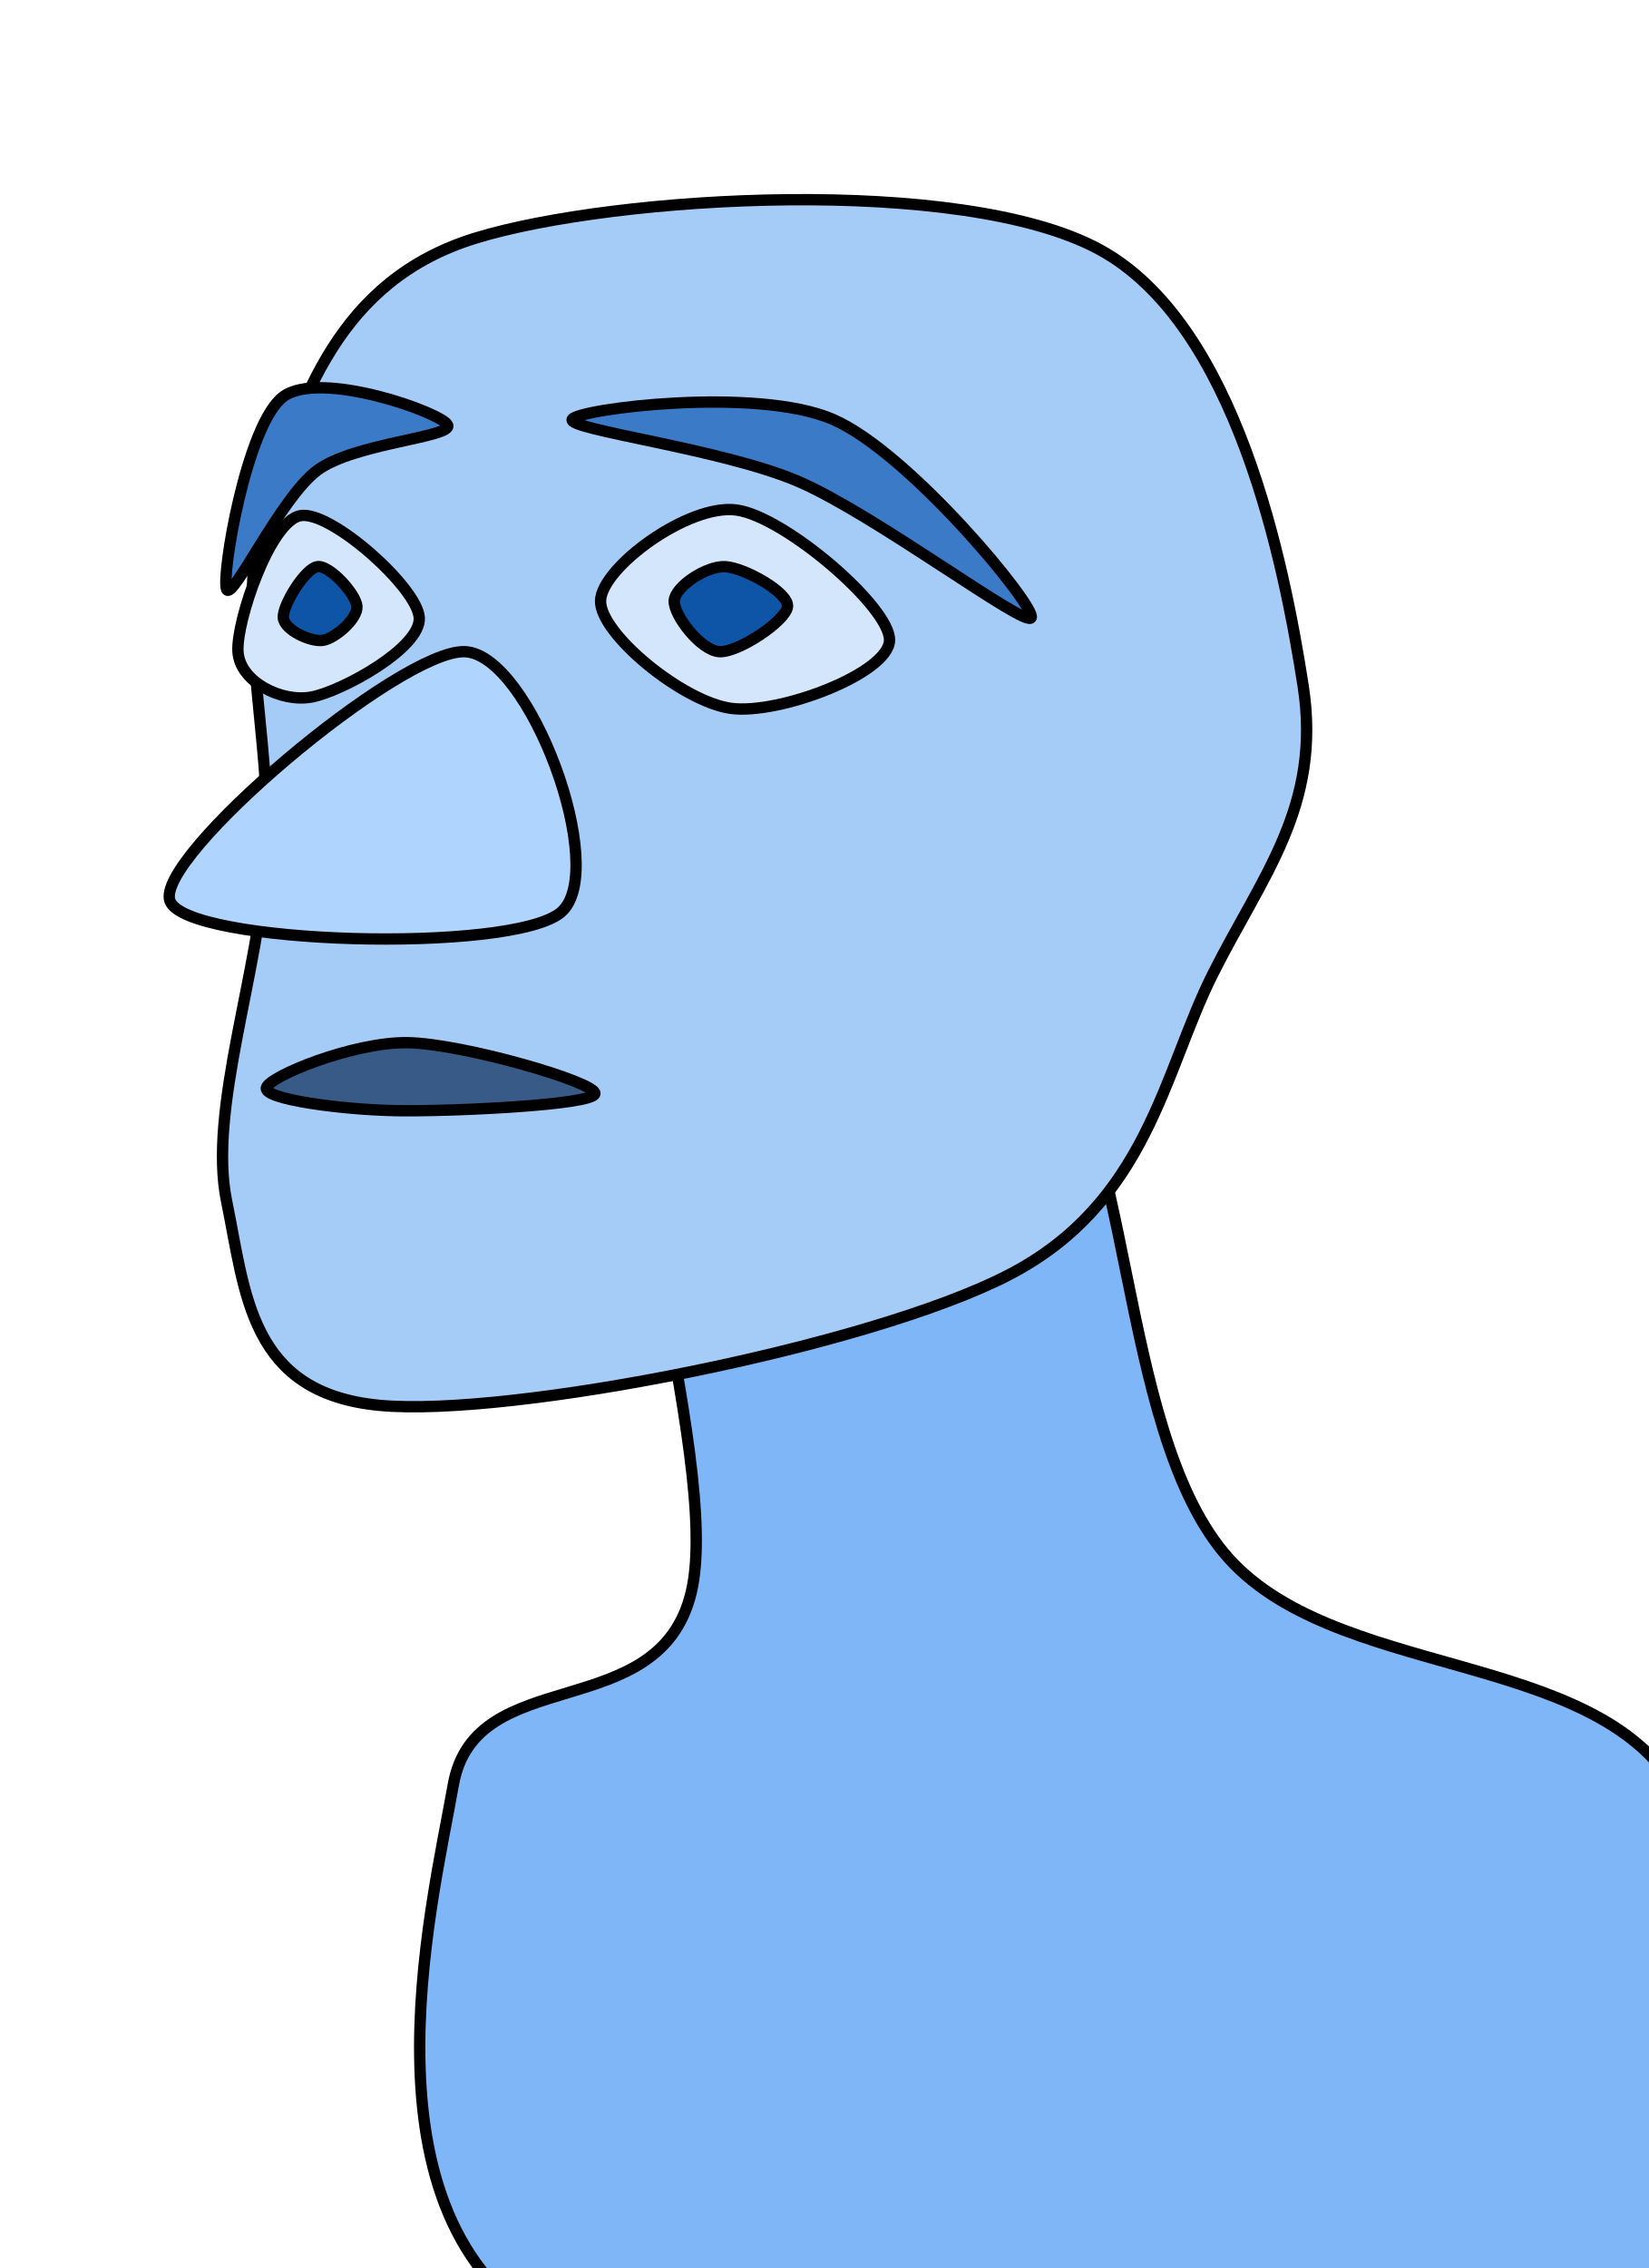
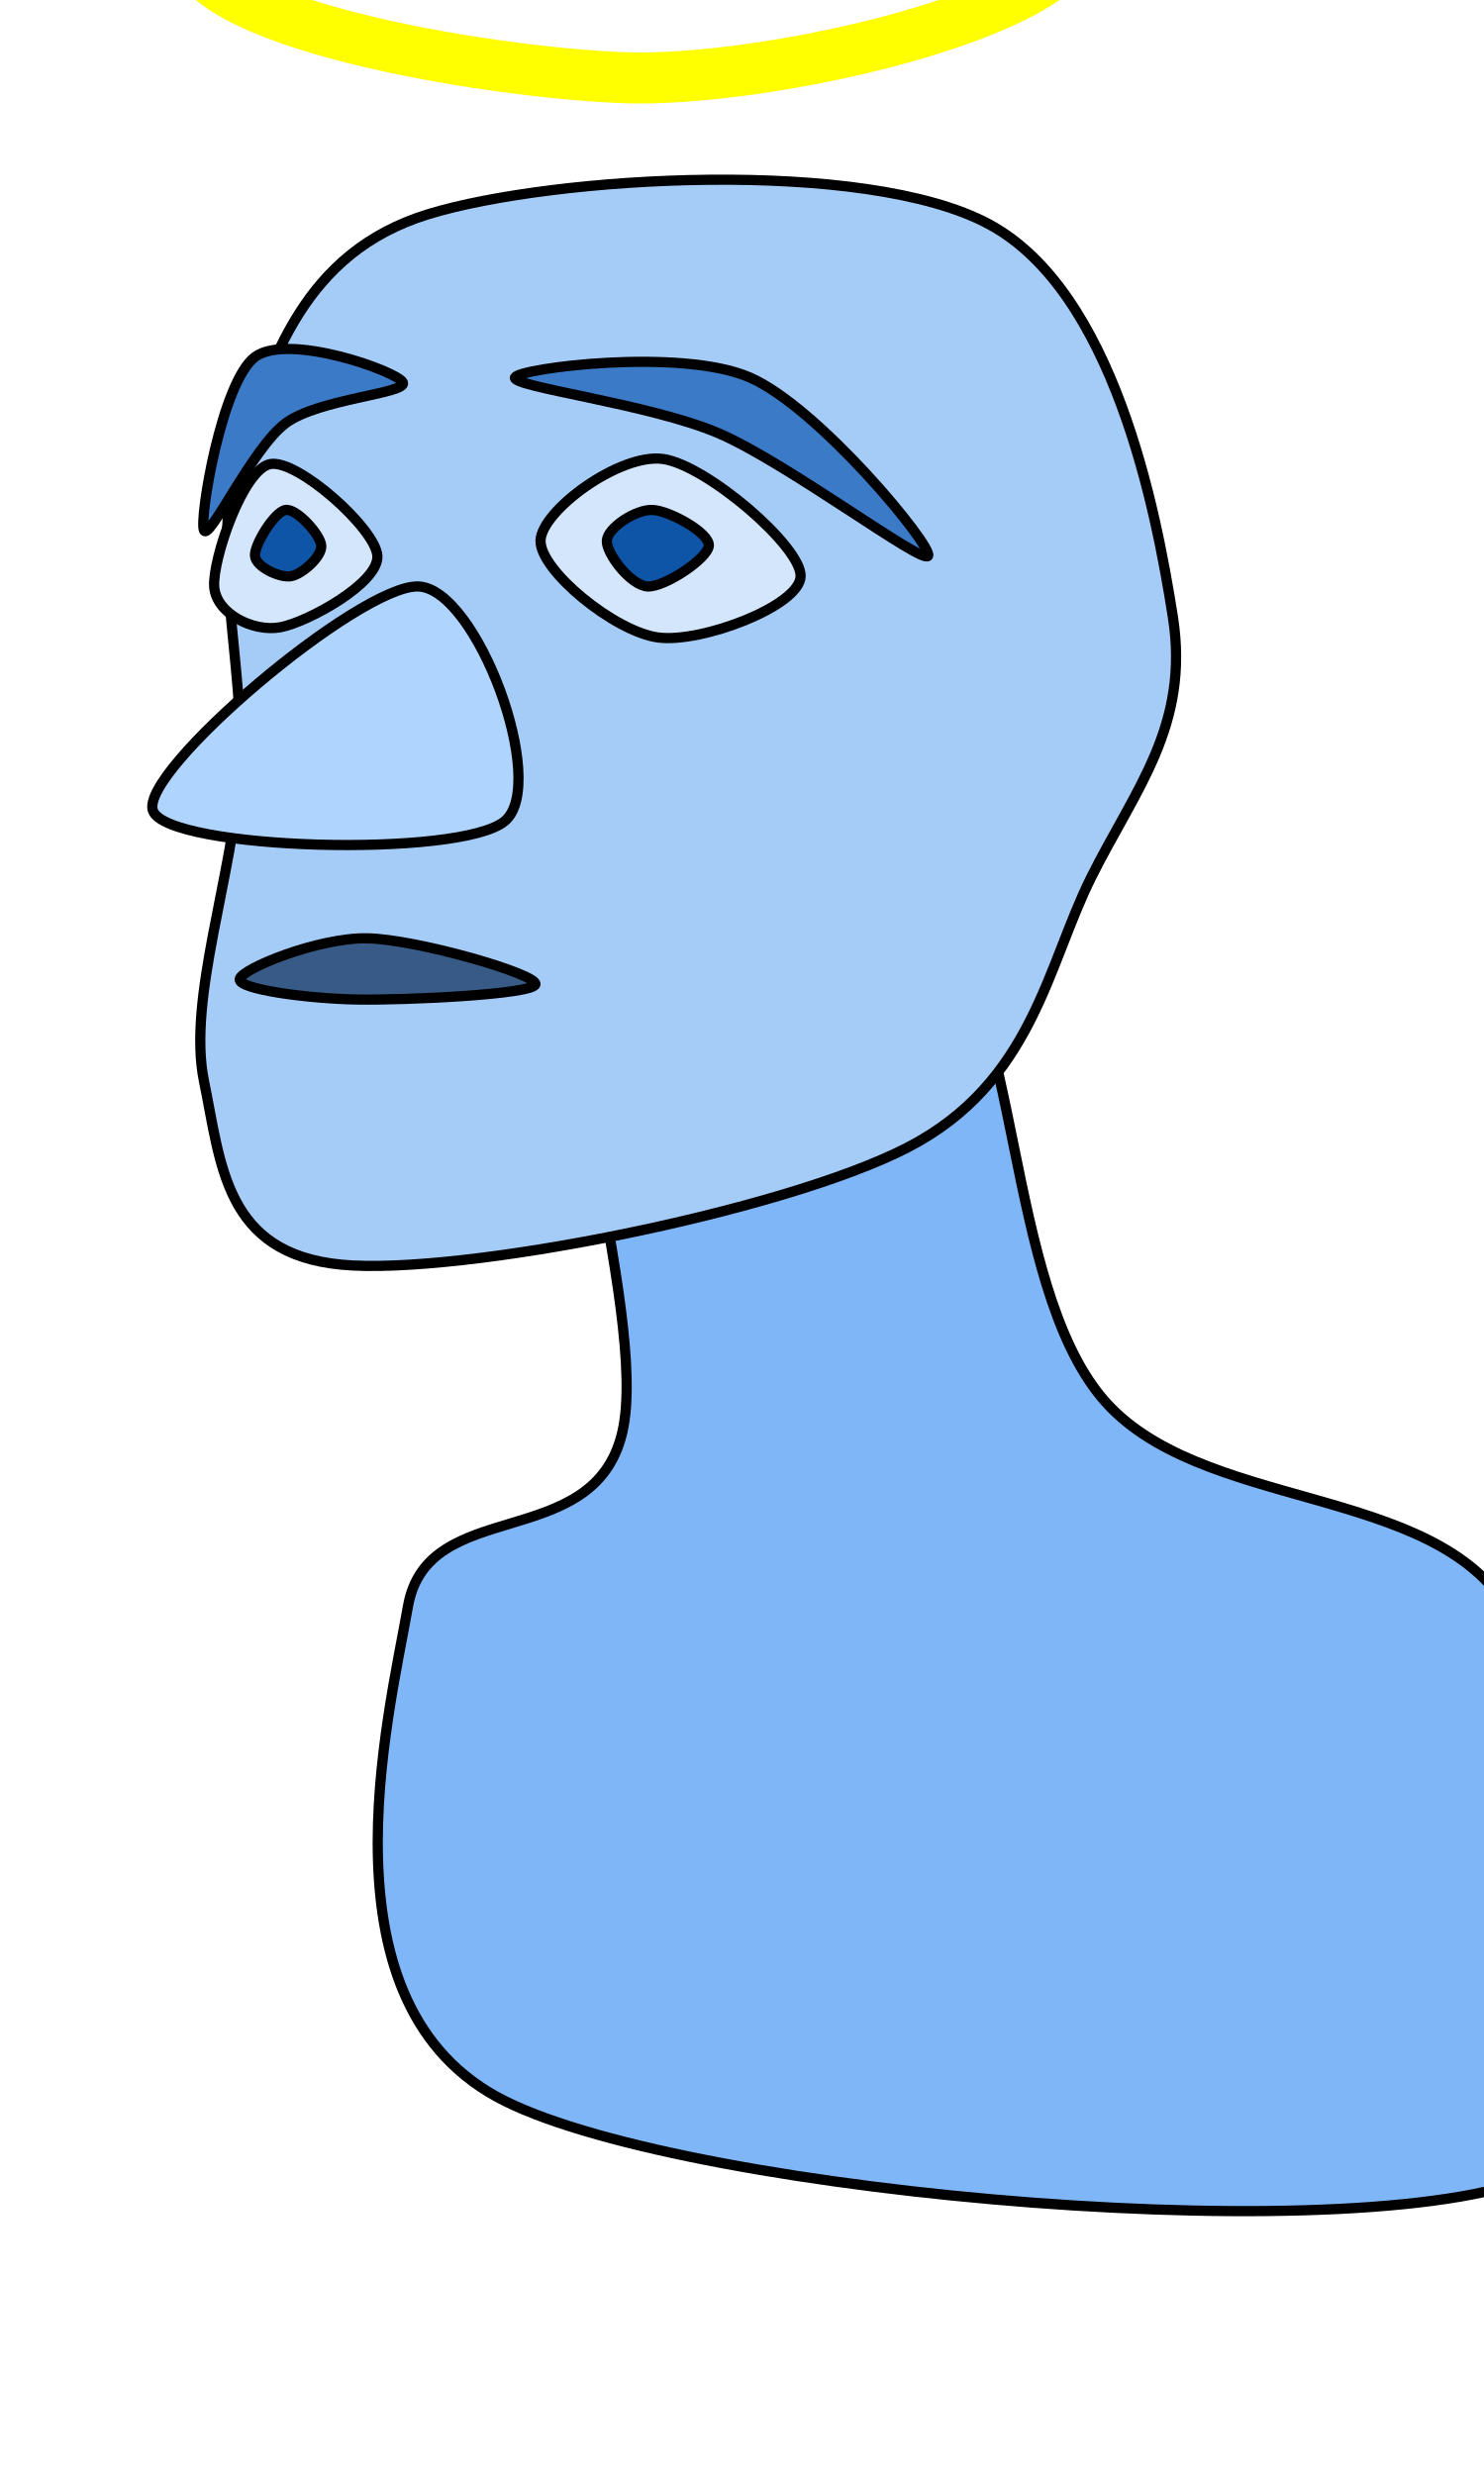
<svg xmlns="http://www.w3.org/2000/svg" width="100%" height="100%" version="1.1">
-   <g style="">
-     <g style="fill:#7FB6F7;stroke:#000000;stroke-width:2.0;">
-       <path d="M80.0 315.0 C83.833 293.167 116.333 304.667 122.0 281.0 C127.667 257.333 103.833 189.833 114.0 173.0 C124.167 156.167 166.0 163.167 183.0 180.0 C200.0 196.833 197.167 251.333 216.0 274.0 C234.833 296.667 281.5 290.667 296.0 316.0 C310.5 341.333 335.833 410.0 303.0 426.0 C270.167 442.0 136.167 430.5 99.0 412.0 C61.833 393.5 76.167 336.833 80.0 315.0 " />
-     </g>
-     <g style="fill:#A5CBF7;stroke:#000000;stroke-width:2.0;">
-       <path d="M47.0 151.0 C48.167 130.5 40.833 107.167 47.0 89.0 C53.167 70.833 59.5 49.5 84.0 42.0 C108.5 34.5 169.667 30.833 194.0 44.0 C218.333 57.167 226.667 99.667 230.0 121.0 C233.333 142.333 222.667 154.667 214.0 172.0 C205.333 189.333 202.5 212.333 178.0 225.0 C153.5 237.667 90.0 250.167 67.0 248.0 C44.0 245.833 43.333 228.167 40.0 212.0 C36.667 195.833 45.833 171.5 47.0 151.0 " />
-     </g>
-     <g style="fill:#D4E6FC;stroke:#000000;stroke-width:2.0;">
-       <path d="M53.0 91.0 C58.333 90.0 73.667 103.667 74.0 109.0 C74.333 114.333 60.333 122.0 55.0 123.0 C49.667 124.0 42.333 120.333 42.0 115.0 C41.667 109.667 47.667 92.0 53.0 91.0 " />
-     </g>
-     <g style="fill:#D4E6FC;stroke:#000000;stroke-width:2.0;">
-       <path d="M130.0 90.0 C138.5 91.167 157.167 107.167 157.0 113.0 C156.833 118.833 137.5 126.167 129.0 125.0 C120.5 123.833 105.833 111.833 106.0 106.0 C106.167 100.167 121.5 88.833 130.0 90.0 " />
-     </g>
-     <g style="fill:#3A7AC6;stroke:#000000;stroke-width:2.0;">
-       <path d="M50.0 70.0 C56.5 65.167 78.0 72.833 79.0 75.0 C80.0 77.167 62.5 78.167 56.0 83.0 C49.5 87.833 41.0 106.167 40.0 104.0 C39.0 101.833 43.5 74.833 50.0 70.0 " />
-     </g>
-     <g style="fill:#3A7AC6;stroke:#000000;stroke-width:2.0;">
-       <path d="M147.0 74.0 C160.5 79.833 183.0 107.167 182.0 109.0 C181.0 110.833 154.5 90.833 141.0 85.0 C127.5 79.167 100.0 75.833 101.0 74.0 C102.0 72.167 133.5 68.167 147.0 74.0 " />
-     </g>
-     <g style="fill:#0F55A7;stroke:#000000;stroke-width:2.0;">
-       <path d="M56.0 100.0 C58.167 99.667 62.833 104.833 63.0 107.0 C63.167 109.167 59.167 112.667 57.0 113.0 C54.833 113.333 50.167 111.167 50.0 109.0 C49.833 106.833 53.833 100.333 56.0 100.0 " />
-     </g>
-     <g style="fill:#0F55A7;stroke:#000000;stroke-width:2.0;">
-       <path d="M128.0 100.0 C131.333 100.167 139.167 104.5 139.0 107.0 C138.833 109.5 130.333 115.167 127.0 115.0 C123.667 114.833 118.833 108.5 119.0 106.0 C119.167 103.5 124.667 99.833 128.0 100.0 " />
-     </g>
-     <g style="fill:#375B86;stroke:#000000;stroke-width:2.0;">
-       <path d="M72.0 184.0 C81.667 184.167 105.333 191.0 105.0 193.0 C104.667 195.0 79.667 196.167 70.0 196.0 C60.333 195.833 46.667 194.0 47.0 192.0 C47.333 190.0 62.333 183.833 72.0 184.0 " />
-     </g>
-     <g style="fill:#AFD5FF;stroke:#000000;stroke-width:2.0;">
-       <path d="M82.0 115.0 C93.5 115.333 107.667 153.667 99.0 161.0 C90.333 168.333 32.833 166.667 30.0 159.0 C27.167 151.333 70.5 114.667 82.0 115.0 " />
-     </g>
+   <g style="fill:#7FB6F7;stroke:#000000;stroke-width:2.0;">
+     <path d="M80.0 315.0 C83.833 293.167 116.333 304.667 122.0 281.0 C127.667 257.333 103.833 189.833 114.0 173.0 C124.167 156.167 166.0 163.167 183.0 180.0 C200.0 196.833 197.167 251.333 216.0 274.0 C234.833 296.667 281.5 290.667 296.0 316.0 C310.5 341.333 335.833 410.0 303.0 426.0 C270.167 442.0 136.167 430.5 99.0 412.0 C61.833 393.5 76.167 336.833 80.0 315.0 " />
+   </g>
+   <g style="fill:#A5CBF7;stroke:#000000;stroke-width:2.0;">
+     <path d="M47.0 151.0 C48.167 130.5 40.833 107.167 47.0 89.0 C53.167 70.833 59.5 49.5 84.0 42.0 C108.5 34.5 169.667 30.833 194.0 44.0 C218.333 57.167 226.667 99.667 230.0 121.0 C233.333 142.333 222.667 154.667 214.0 172.0 C205.333 189.333 202.5 212.333 178.0 225.0 C153.5 237.667 90.0 250.167 67.0 248.0 C44.0 245.833 43.333 228.167 40.0 212.0 C36.667 195.833 45.833 171.5 47.0 151.0 " />
+   </g>
+   <g style="fill:#D4E6FC;stroke:#000000;stroke-width:2.0;">
+     <path d="M53.0 91.0 C58.333 90.0 73.667 103.667 74.0 109.0 C74.333 114.333 60.333 122.0 55.0 123.0 C49.667 124.0 42.333 120.333 42.0 115.0 C41.667 109.667 47.667 92.0 53.0 91.0 " />
+   </g>
+   <g style="fill:#D4E6FC;stroke:#000000;stroke-width:2.0;">
+     <path d="M130.0 90.0 C138.5 91.167 157.167 107.167 157.0 113.0 C156.833 118.833 137.5 126.167 129.0 125.0 C120.5 123.833 105.833 111.833 106.0 106.0 C106.167 100.167 121.5 88.833 130.0 90.0 " />
+   </g>
+   <g style="fill:#3A7AC6;stroke:#000000;stroke-width:2.0;">
+     <path d="M50.0 70.0 C56.5 65.167 78.0 72.833 79.0 75.0 C80.0 77.167 62.5 78.167 56.0 83.0 C49.5 87.833 41.0 106.167 40.0 104.0 C39.0 101.833 43.5 74.833 50.0 70.0 " />
+   </g>
+   <g style="fill:none;stroke:#FFFF00;stroke-width:10;">
+     <path d="M119.572 -45.865 C147.037 -44.818 213.158 -28.638 211.784 -12.937 C210.411 2.764 149.834 16.282 122.368 15.235 C94.903 14.188 36.159 4.366 37.533 -11.335 C38.906 -27.036 92.107 -46.912 119.572 -45.865 " />
+   </g>
+   <g style="fill:#3A7AC6;stroke:#000000;stroke-width:2.0;">
+     <path d="M147.0 74.0 C160.5 79.833 183.0 107.167 182.0 109.0 C181.0 110.833 154.5 90.833 141.0 85.0 C127.5 79.167 100.0 75.833 101.0 74.0 C102.0 72.167 133.5 68.167 147.0 74.0 " />
+   </g>
+   <g style="fill:#0F55A7;stroke:#000000;stroke-width:2.0;">
+     <path d="M56.0 100.0 C58.167 99.667 62.833 104.833 63.0 107.0 C63.167 109.167 59.167 112.667 57.0 113.0 C54.833 113.333 50.167 111.167 50.0 109.0 C49.833 106.833 53.833 100.333 56.0 100.0 " />
+   </g>
+   <g style="fill:#0F55A7;stroke:#000000;stroke-width:2.0;">
+     <path d="M128.0 100.0 C131.333 100.167 139.167 104.5 139.0 107.0 C138.833 109.5 130.333 115.167 127.0 115.0 C123.667 114.833 118.833 108.5 119.0 106.0 C119.167 103.5 124.667 99.833 128.0 100.0 " />
+   </g>
+   <g style="fill:#375B86;stroke:#000000;stroke-width:2.0;">
+     <path d="M72.0 184.0 C81.667 184.167 105.333 191.0 105.0 193.0 C104.667 195.0 79.667 196.167 70.0 196.0 C60.333 195.833 46.667 194.0 47.0 192.0 C47.333 190.0 62.333 183.833 72.0 184.0 " />
+   </g>
+   <g style="fill:#AFD5FF;stroke:#000000;stroke-width:2.0;">
+     <path d="M82.0 115.0 C93.5 115.333 107.667 153.667 99.0 161.0 C90.333 168.333 32.833 166.667 30.0 159.0 C27.167 151.333 70.5 114.667 82.0 115.0 " />
  </g>
</svg>
